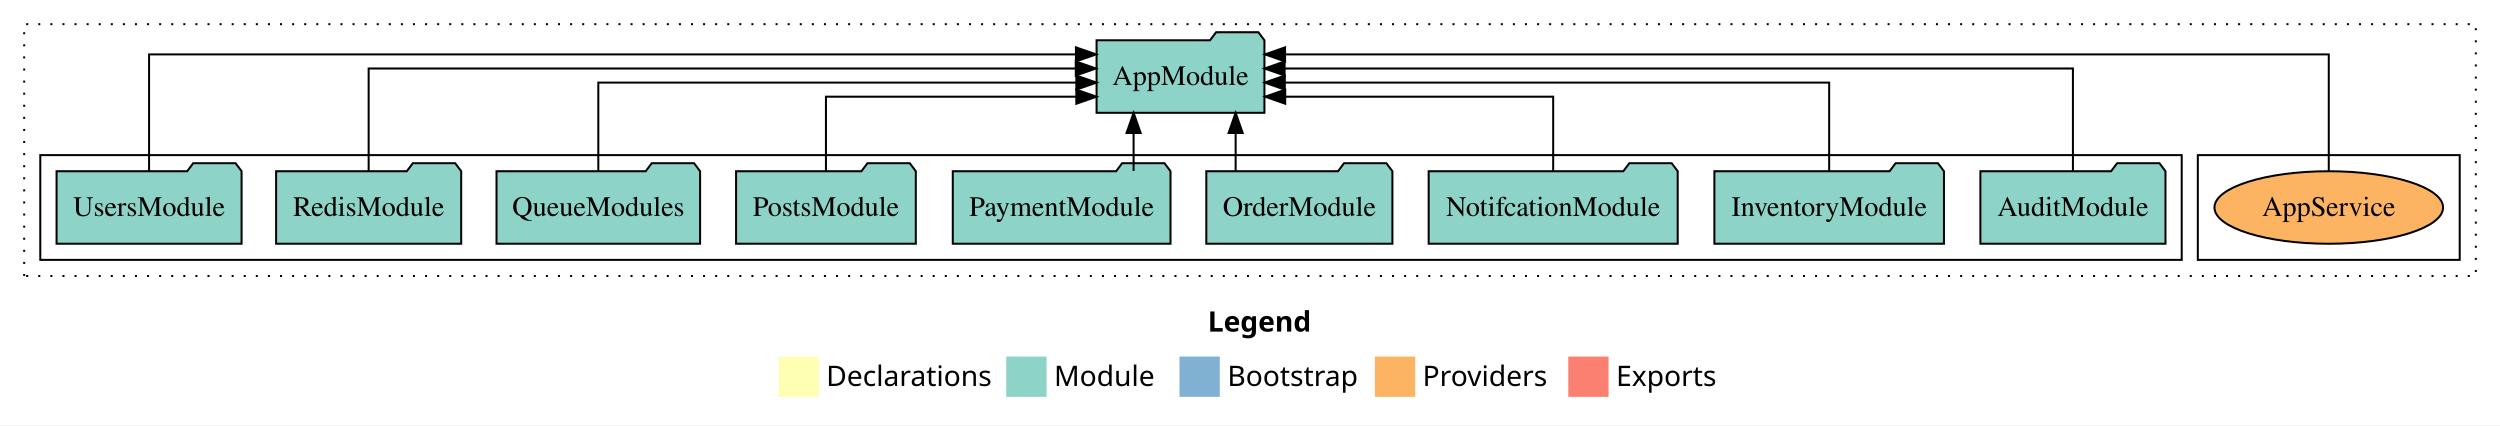
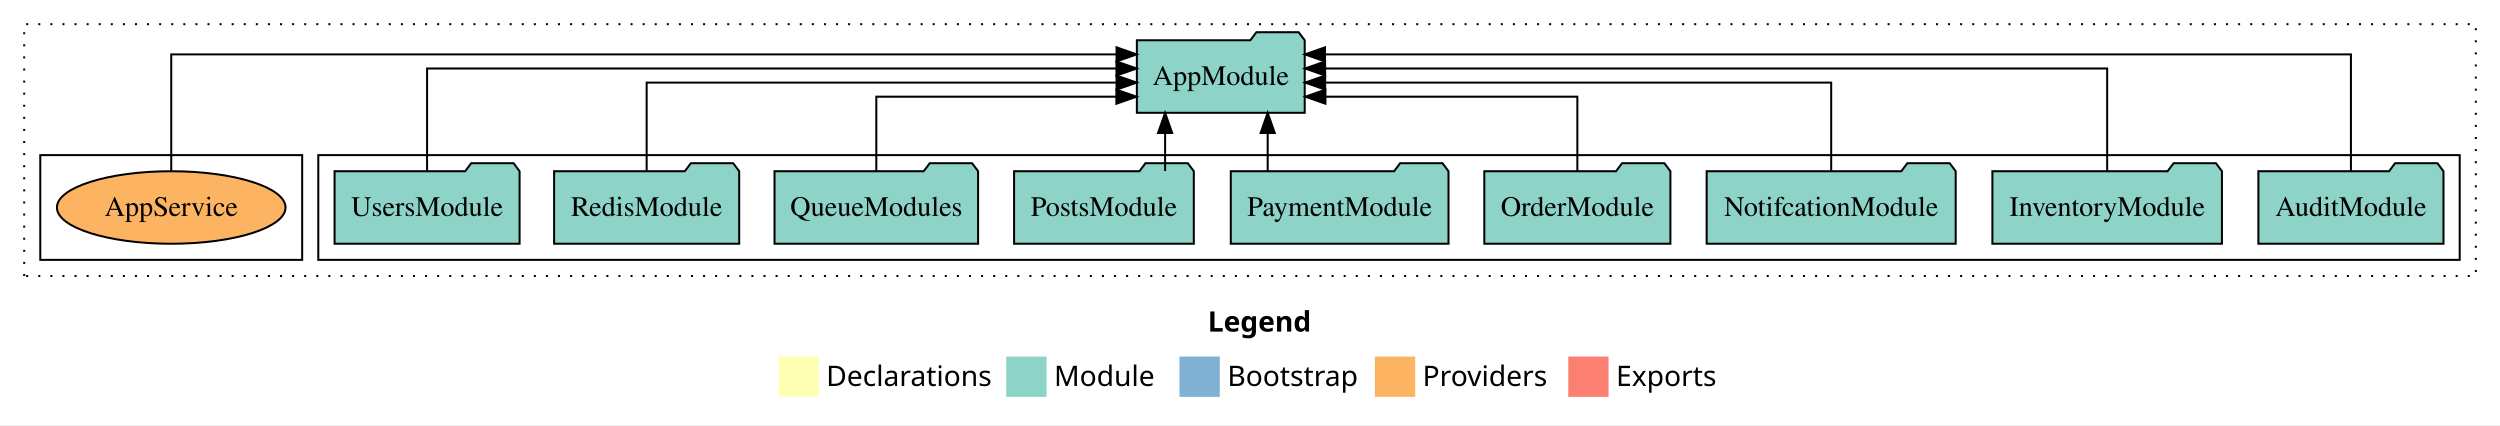
<svg xmlns="http://www.w3.org/2000/svg" width="1241pt" height="211pt" viewBox="0.00 0.00 1241.00 211.00">
  <g id="graph0" class="graph" transform="scale(1 1) rotate(0) translate(4 207)">
    <polygon fill="white" stroke="transparent" points="-4,4 -4,-207 1237,-207 1237,4 -4,4" />
    <text text-anchor="start" x="595.51" y="-42.4" font-family="Times-12" font-weight="bold" font-size="14.00">Legend</text>
    <polygon fill="#ffffb3" stroke="transparent" points="382.5,-10 382.5,-30 402.5,-30 402.5,-10 382.5,-10" />
    <text text-anchor="start" x="406.13" y="-15.4" font-family="Times-12" font-size="14.00">  Declarations</text>
    <polygon fill="#8dd3c7" stroke="transparent" points="495.5,-10 495.5,-30 515.5,-30 515.5,-10 495.5,-10" />
    <text text-anchor="start" x="519.23" y="-15.4" font-family="Times-12" font-size="14.00">  Module</text>
    <polygon fill="#80b1d3" stroke="transparent" points="581.5,-10 581.5,-30 601.5,-30 601.5,-10 581.5,-10" />
    <text text-anchor="start" x="605.28" y="-15.4" font-family="Times-12" font-size="14.00">  Bootstrap</text>
    <polygon fill="#fdb462" stroke="transparent" points="678.5,-10 678.5,-30 698.5,-30 698.5,-10 678.5,-10" />
    <text text-anchor="start" x="702.17" y="-15.4" font-family="Times-12" font-size="14.00">  Providers</text>
    <polygon fill="#fb8072" stroke="transparent" points="774.5,-10 774.5,-30 794.5,-30 794.5,-10 774.5,-10" />
    <text text-anchor="start" x="798.23" y="-15.4" font-family="Times-12" font-size="14.00">  Exports</text>
    <g id="clust1" class="cluster">
      <polygon fill="none" stroke="black" stroke-dasharray="1,5" points="8,-70 8,-195 1225,-195 1225,-70 8,-70" />
    </g>
+     <g id="clust3" class="cluster">
+       <polygon fill="none" stroke="black" points="154,-78 154,-130 1217,-130 1217,-78 154,-78" />
+     </g>
    <g id="clust6" class="cluster">
-       <polygon fill="none" stroke="black" points="1087,-78 1087,-130 1217,-130 1217,-78 1087,-78" />
-     </g>
-     <g id="clust3" class="cluster">
-       <polygon fill="none" stroke="black" points="16,-78 16,-130 1079,-130 1079,-78 16,-78" />
+       <polygon fill="none" stroke="black" points="16,-78 16,-130 146,-130 146,-78 16,-78" />
    </g>
    <g id="node1" class="node">
-       <polygon fill="#8dd3c7" stroke="black" points="1070.94,-122 1067.94,-126 1046.94,-126 1043.94,-122 979.06,-122 979.06,-86 1070.94,-86 1070.94,-122" />
-       <text text-anchor="middle" x="1025" y="-99.8" font-family="Times,serif" font-size="14.00">AuditModule</text>
+       <polygon fill="#8dd3c7" stroke="black" points="1208.94,-122 1205.94,-126 1184.94,-126 1181.94,-122 1117.06,-122 1117.06,-86 1208.94,-86 1208.94,-122" />
+       <text text-anchor="middle" x="1163" y="-99.8" font-family="Times,serif" font-size="14.00">AuditModule</text>
    </g>
    <g id="node10" class="node">
-       <polygon fill="#8dd3c7" stroke="black" points="623.66,-187 620.66,-191 599.66,-191 596.66,-187 540.34,-187 540.34,-151 623.66,-151 623.66,-187" />
-       <text text-anchor="middle" x="582" y="-164.8" font-family="Times,serif" font-size="14.00">AppModule</text>
+       <polygon fill="#8dd3c7" stroke="black" points="643.66,-187 640.66,-191 619.66,-191 616.66,-187 560.34,-187 560.34,-151 643.66,-151 643.66,-187" />
+       <text text-anchor="middle" x="602" y="-164.8" font-family="Times,serif" font-size="14.00">AppModule</text>
    </g>
    <g id="edge1" class="edge">
-       <path fill="none" stroke="black" d="M1025,-122.13C1025,-142.57 1025,-173 1025,-173 1025,-173 633.68,-173 633.68,-173" />
-       <polygon fill="black" stroke="black" points="633.68,-169.5 623.68,-173 633.68,-176.5 633.68,-169.5" />
+       <path fill="none" stroke="black" d="M1163,-122.01C1163,-144.49 1163,-180 1163,-180 1163,-180 653.71,-180 653.71,-180" />
+       <polygon fill="black" stroke="black" points="653.71,-176.5 643.71,-180 653.71,-183.5 653.71,-176.5" />
    </g>
    <g id="node2" class="node">
-       <polygon fill="#8dd3c7" stroke="black" points="960.98,-122 957.98,-126 936.98,-126 933.98,-122 847.02,-122 847.02,-86 960.98,-86 960.98,-122" />
-       <text text-anchor="middle" x="904" y="-99.8" font-family="Times,serif" font-size="14.00">InventoryModule</text>
+       <polygon fill="#8dd3c7" stroke="black" points="1098.98,-122 1095.98,-126 1074.98,-126 1071.98,-122 985.02,-122 985.02,-86 1098.98,-86 1098.98,-122" />
+       <text text-anchor="middle" x="1042" y="-99.8" font-family="Times,serif" font-size="14.00">InventoryModule</text>
    </g>
    <g id="edge2" class="edge">
-       <path fill="none" stroke="black" d="M904,-122.27C904,-140.56 904,-166 904,-166 904,-166 633.77,-166 633.77,-166" />
-       <polygon fill="black" stroke="black" points="633.77,-162.5 623.77,-166 633.77,-169.5 633.77,-162.5" />
+       <path fill="none" stroke="black" d="M1042,-122.13C1042,-142.57 1042,-173 1042,-173 1042,-173 653.79,-173 653.79,-173" />
+       <polygon fill="black" stroke="black" points="653.79,-169.5 643.79,-173 653.79,-176.5 653.79,-169.5" />
    </g>
    <g id="node3" class="node">
-       <polygon fill="#8dd3c7" stroke="black" points="828.81,-122 825.81,-126 804.81,-126 801.81,-122 705.19,-122 705.19,-86 828.81,-86 828.81,-122" />
-       <text text-anchor="middle" x="767" y="-99.8" font-family="Times,serif" font-size="14.00">NotifcationModule</text>
+       <polygon fill="#8dd3c7" stroke="black" points="966.81,-122 963.81,-126 942.81,-126 939.81,-122 843.19,-122 843.19,-86 966.81,-86 966.81,-122" />
+       <text text-anchor="middle" x="905" y="-99.8" font-family="Times,serif" font-size="14.00">NotifcationModule</text>
    </g>
    <g id="edge3" class="edge">
-       <path fill="none" stroke="black" d="M767,-122.01C767,-138.05 767,-159 767,-159 767,-159 633.98,-159 633.98,-159" />
-       <polygon fill="black" stroke="black" points="633.98,-155.5 623.98,-159 633.98,-162.5 633.98,-155.5" />
+       <path fill="none" stroke="black" d="M905,-122.27C905,-140.56 905,-166 905,-166 905,-166 653.81,-166 653.81,-166" />
+       <polygon fill="black" stroke="black" points="653.81,-162.5 643.81,-166 653.81,-169.5 653.81,-162.5" />
    </g>
    <g id="node4" class="node">
-       <polygon fill="#8dd3c7" stroke="black" points="687.19,-122 684.19,-126 663.19,-126 660.19,-122 594.81,-122 594.81,-86 687.19,-86 687.19,-122" />
-       <text text-anchor="middle" x="641" y="-99.8" font-family="Times,serif" font-size="14.00">OrderModule</text>
+       <polygon fill="#8dd3c7" stroke="black" points="825.19,-122 822.19,-126 801.19,-126 798.19,-122 732.81,-122 732.81,-86 825.19,-86 825.19,-122" />
+       <text text-anchor="middle" x="779" y="-99.8" font-family="Times,serif" font-size="14.00">OrderModule</text>
    </g>
    <g id="edge4" class="edge">
-       <path fill="none" stroke="black" d="M609.37,-122.11C609.37,-122.11 609.37,-140.99 609.37,-140.99" />
-       <polygon fill="black" stroke="black" points="605.87,-140.99 609.37,-150.99 612.87,-140.99 605.87,-140.99" />
+       <path fill="none" stroke="black" d="M779,-122.01C779,-138.05 779,-159 779,-159 779,-159 653.95,-159 653.95,-159" />
+       <polygon fill="black" stroke="black" points="653.95,-155.5 643.95,-159 653.95,-162.5 653.95,-155.5" />
    </g>
    <g id="node5" class="node">
-       <polygon fill="#8dd3c7" stroke="black" points="577.04,-122 574.04,-126 553.04,-126 550.04,-122 468.96,-122 468.96,-86 577.04,-86 577.04,-122" />
-       <text text-anchor="middle" x="523" y="-99.8" font-family="Times,serif" font-size="14.00">PaymentModule</text>
+       <polygon fill="#8dd3c7" stroke="black" points="715.04,-122 712.04,-126 691.04,-126 688.04,-122 606.96,-122 606.96,-86 715.04,-86 715.04,-122" />
+       <text text-anchor="middle" x="661" y="-99.8" font-family="Times,serif" font-size="14.00">PaymentModule</text>
    </g>
    <g id="edge5" class="edge">
-       <path fill="none" stroke="black" d="M558.72,-122.11C558.72,-122.11 558.72,-140.99 558.72,-140.99" />
-       <polygon fill="black" stroke="black" points="555.22,-140.99 558.72,-150.99 562.22,-140.99 555.22,-140.99" />
+       <path fill="none" stroke="black" d="M625.28,-122.11C625.28,-122.11 625.28,-140.99 625.28,-140.99" />
+       <polygon fill="black" stroke="black" points="621.78,-140.99 625.28,-150.99 628.78,-140.99 621.78,-140.99" />
    </g>
    <g id="node6" class="node">
-       <polygon fill="#8dd3c7" stroke="black" points="450.61,-122 447.61,-126 426.61,-126 423.61,-122 361.39,-122 361.39,-86 450.61,-86 450.61,-122" />
-       <text text-anchor="middle" x="406" y="-99.8" font-family="Times,serif" font-size="14.00">PostsModule</text>
+       <polygon fill="#8dd3c7" stroke="black" points="588.61,-122 585.61,-126 564.61,-126 561.61,-122 499.39,-122 499.39,-86 588.61,-86 588.61,-122" />
+       <text text-anchor="middle" x="544" y="-99.8" font-family="Times,serif" font-size="14.00">PostsModule</text>
    </g>
    <g id="edge6" class="edge">
-       <path fill="none" stroke="black" d="M406,-122.01C406,-138.05 406,-159 406,-159 406,-159 530.29,-159 530.29,-159" />
-       <polygon fill="black" stroke="black" points="530.29,-162.5 540.29,-159 530.29,-155.5 530.29,-162.5" />
+       <path fill="none" stroke="black" d="M574.36,-122.11C574.36,-122.11 574.36,-140.99 574.36,-140.99" />
+       <polygon fill="black" stroke="black" points="570.86,-140.99 574.36,-150.99 577.86,-140.99 570.86,-140.99" />
    </g>
    <g id="node7" class="node">
-       <polygon fill="#8dd3c7" stroke="black" points="343.53,-122 340.53,-126 319.53,-126 316.53,-122 242.47,-122 242.47,-86 343.53,-86 343.53,-122" />
-       <text text-anchor="middle" x="293" y="-99.8" font-family="Times,serif" font-size="14.00">QueueModules</text>
+       <polygon fill="#8dd3c7" stroke="black" points="481.53,-122 478.53,-126 457.53,-126 454.53,-122 380.47,-122 380.47,-86 481.53,-86 481.53,-122" />
+       <text text-anchor="middle" x="431" y="-99.8" font-family="Times,serif" font-size="14.00">QueueModules</text>
    </g>
    <g id="edge7" class="edge">
-       <path fill="none" stroke="black" d="M293,-122.27C293,-140.56 293,-166 293,-166 293,-166 530.29,-166 530.29,-166" />
-       <polygon fill="black" stroke="black" points="530.29,-169.5 540.29,-166 530.29,-162.5 530.29,-169.5" />
+       <path fill="none" stroke="black" d="M431,-122.01C431,-138.05 431,-159 431,-159 431,-159 550.17,-159 550.17,-159" />
+       <polygon fill="black" stroke="black" points="550.17,-162.5 560.17,-159 550.17,-155.5 550.17,-162.5" />
    </g>
    <g id="node8" class="node">
-       <polygon fill="#8dd3c7" stroke="black" points="224.94,-122 221.94,-126 200.94,-126 197.94,-122 133.06,-122 133.06,-86 224.94,-86 224.94,-122" />
-       <text text-anchor="middle" x="179" y="-99.8" font-family="Times,serif" font-size="14.00">RedisModule</text>
+       <polygon fill="#8dd3c7" stroke="black" points="362.94,-122 359.94,-126 338.94,-126 335.94,-122 271.06,-122 271.06,-86 362.94,-86 362.94,-122" />
+       <text text-anchor="middle" x="317" y="-99.8" font-family="Times,serif" font-size="14.00">RedisModule</text>
    </g>
    <g id="edge8" class="edge">
-       <path fill="none" stroke="black" d="M179,-122.13C179,-142.57 179,-173 179,-173 179,-173 530.01,-173 530.01,-173" />
-       <polygon fill="black" stroke="black" points="530.01,-176.5 540.01,-173 530.01,-169.5 530.01,-176.5" />
+       <path fill="none" stroke="black" d="M317,-122.27C317,-140.56 317,-166 317,-166 317,-166 550.25,-166 550.25,-166" />
+       <polygon fill="black" stroke="black" points="550.25,-169.5 560.25,-166 550.25,-162.5 550.25,-169.5" />
    </g>
    <g id="node9" class="node">
-       <polygon fill="#8dd3c7" stroke="black" points="115.92,-122 112.92,-126 91.92,-126 88.92,-122 24.08,-122 24.08,-86 115.92,-86 115.92,-122" />
-       <text text-anchor="middle" x="70" y="-99.8" font-family="Times,serif" font-size="14.00">UsersModule</text>
+       <polygon fill="#8dd3c7" stroke="black" points="253.92,-122 250.92,-126 229.92,-126 226.92,-122 162.08,-122 162.08,-86 253.92,-86 253.92,-122" />
+       <text text-anchor="middle" x="208" y="-99.8" font-family="Times,serif" font-size="14.00">UsersModule</text>
    </g>
    <g id="edge9" class="edge">
-       <path fill="none" stroke="black" d="M70,-122.01C70,-144.49 70,-180 70,-180 70,-180 530.1,-180 530.1,-180" />
-       <polygon fill="black" stroke="black" points="530.1,-183.5 540.1,-180 530.1,-176.5 530.1,-183.5" />
+       <path fill="none" stroke="black" d="M208,-122.13C208,-142.57 208,-173 208,-173 208,-173 550.21,-173 550.21,-173" />
+       <polygon fill="black" stroke="black" points="550.21,-176.5 560.21,-173 550.21,-169.5 550.21,-176.5" />
    </g>
    <g id="node11" class="node">
-       <ellipse fill="#fdb462" stroke="black" cx="1152" cy="-104" rx="56.74" ry="18" />
-       <text text-anchor="middle" x="1152" y="-99.8" font-family="Times,serif" font-size="14.00">AppService</text>
+       <ellipse fill="#fdb462" stroke="black" cx="81" cy="-104" rx="56.74" ry="18" />
+       <text text-anchor="middle" x="81" y="-99.8" font-family="Times,serif" font-size="14.00">AppService</text>
    </g>
    <g id="edge10" class="edge">
-       <path fill="none" stroke="black" d="M1152,-122.01C1152,-144.49 1152,-180 1152,-180 1152,-180 633.91,-180 633.91,-180" />
-       <polygon fill="black" stroke="black" points="633.91,-176.5 623.91,-180 633.91,-183.5 633.91,-176.5" />
+       <path fill="none" stroke="black" d="M81,-122.01C81,-144.49 81,-180 81,-180 81,-180 550.25,-180 550.25,-180" />
+       <polygon fill="black" stroke="black" points="550.25,-183.5 560.25,-180 550.25,-176.5 550.25,-183.5" />
    </g>
  </g>
</svg>
